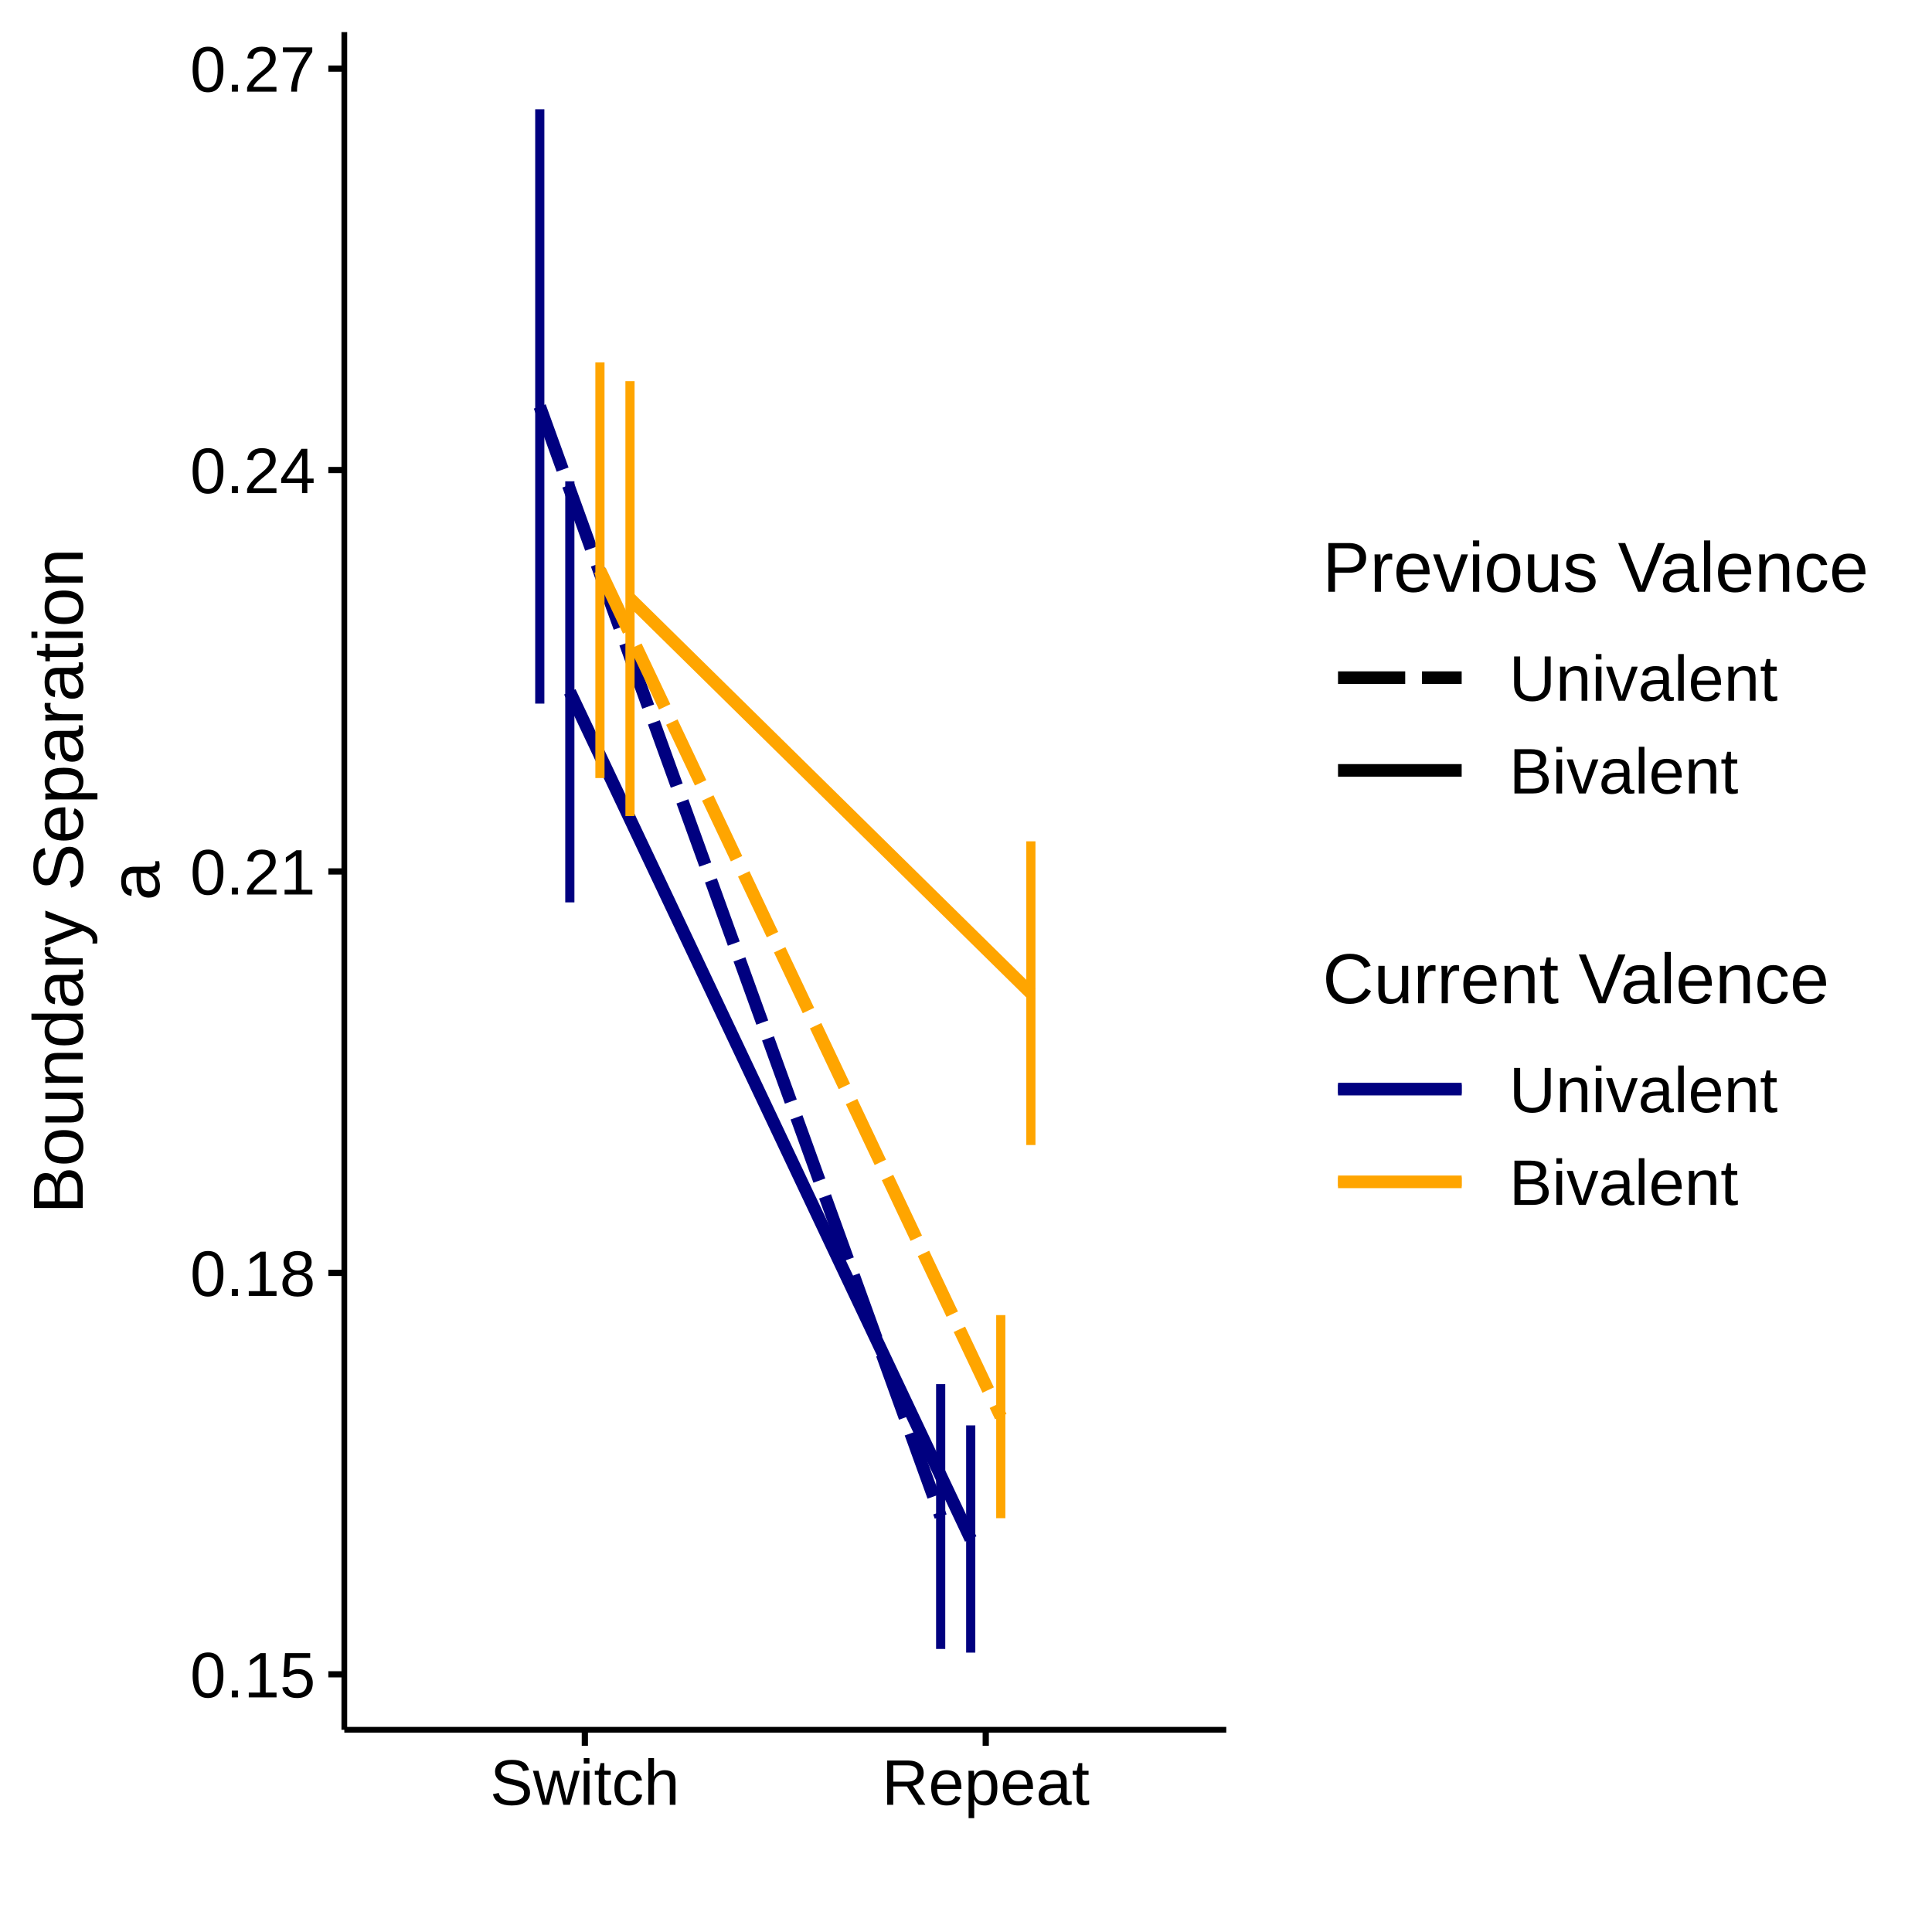
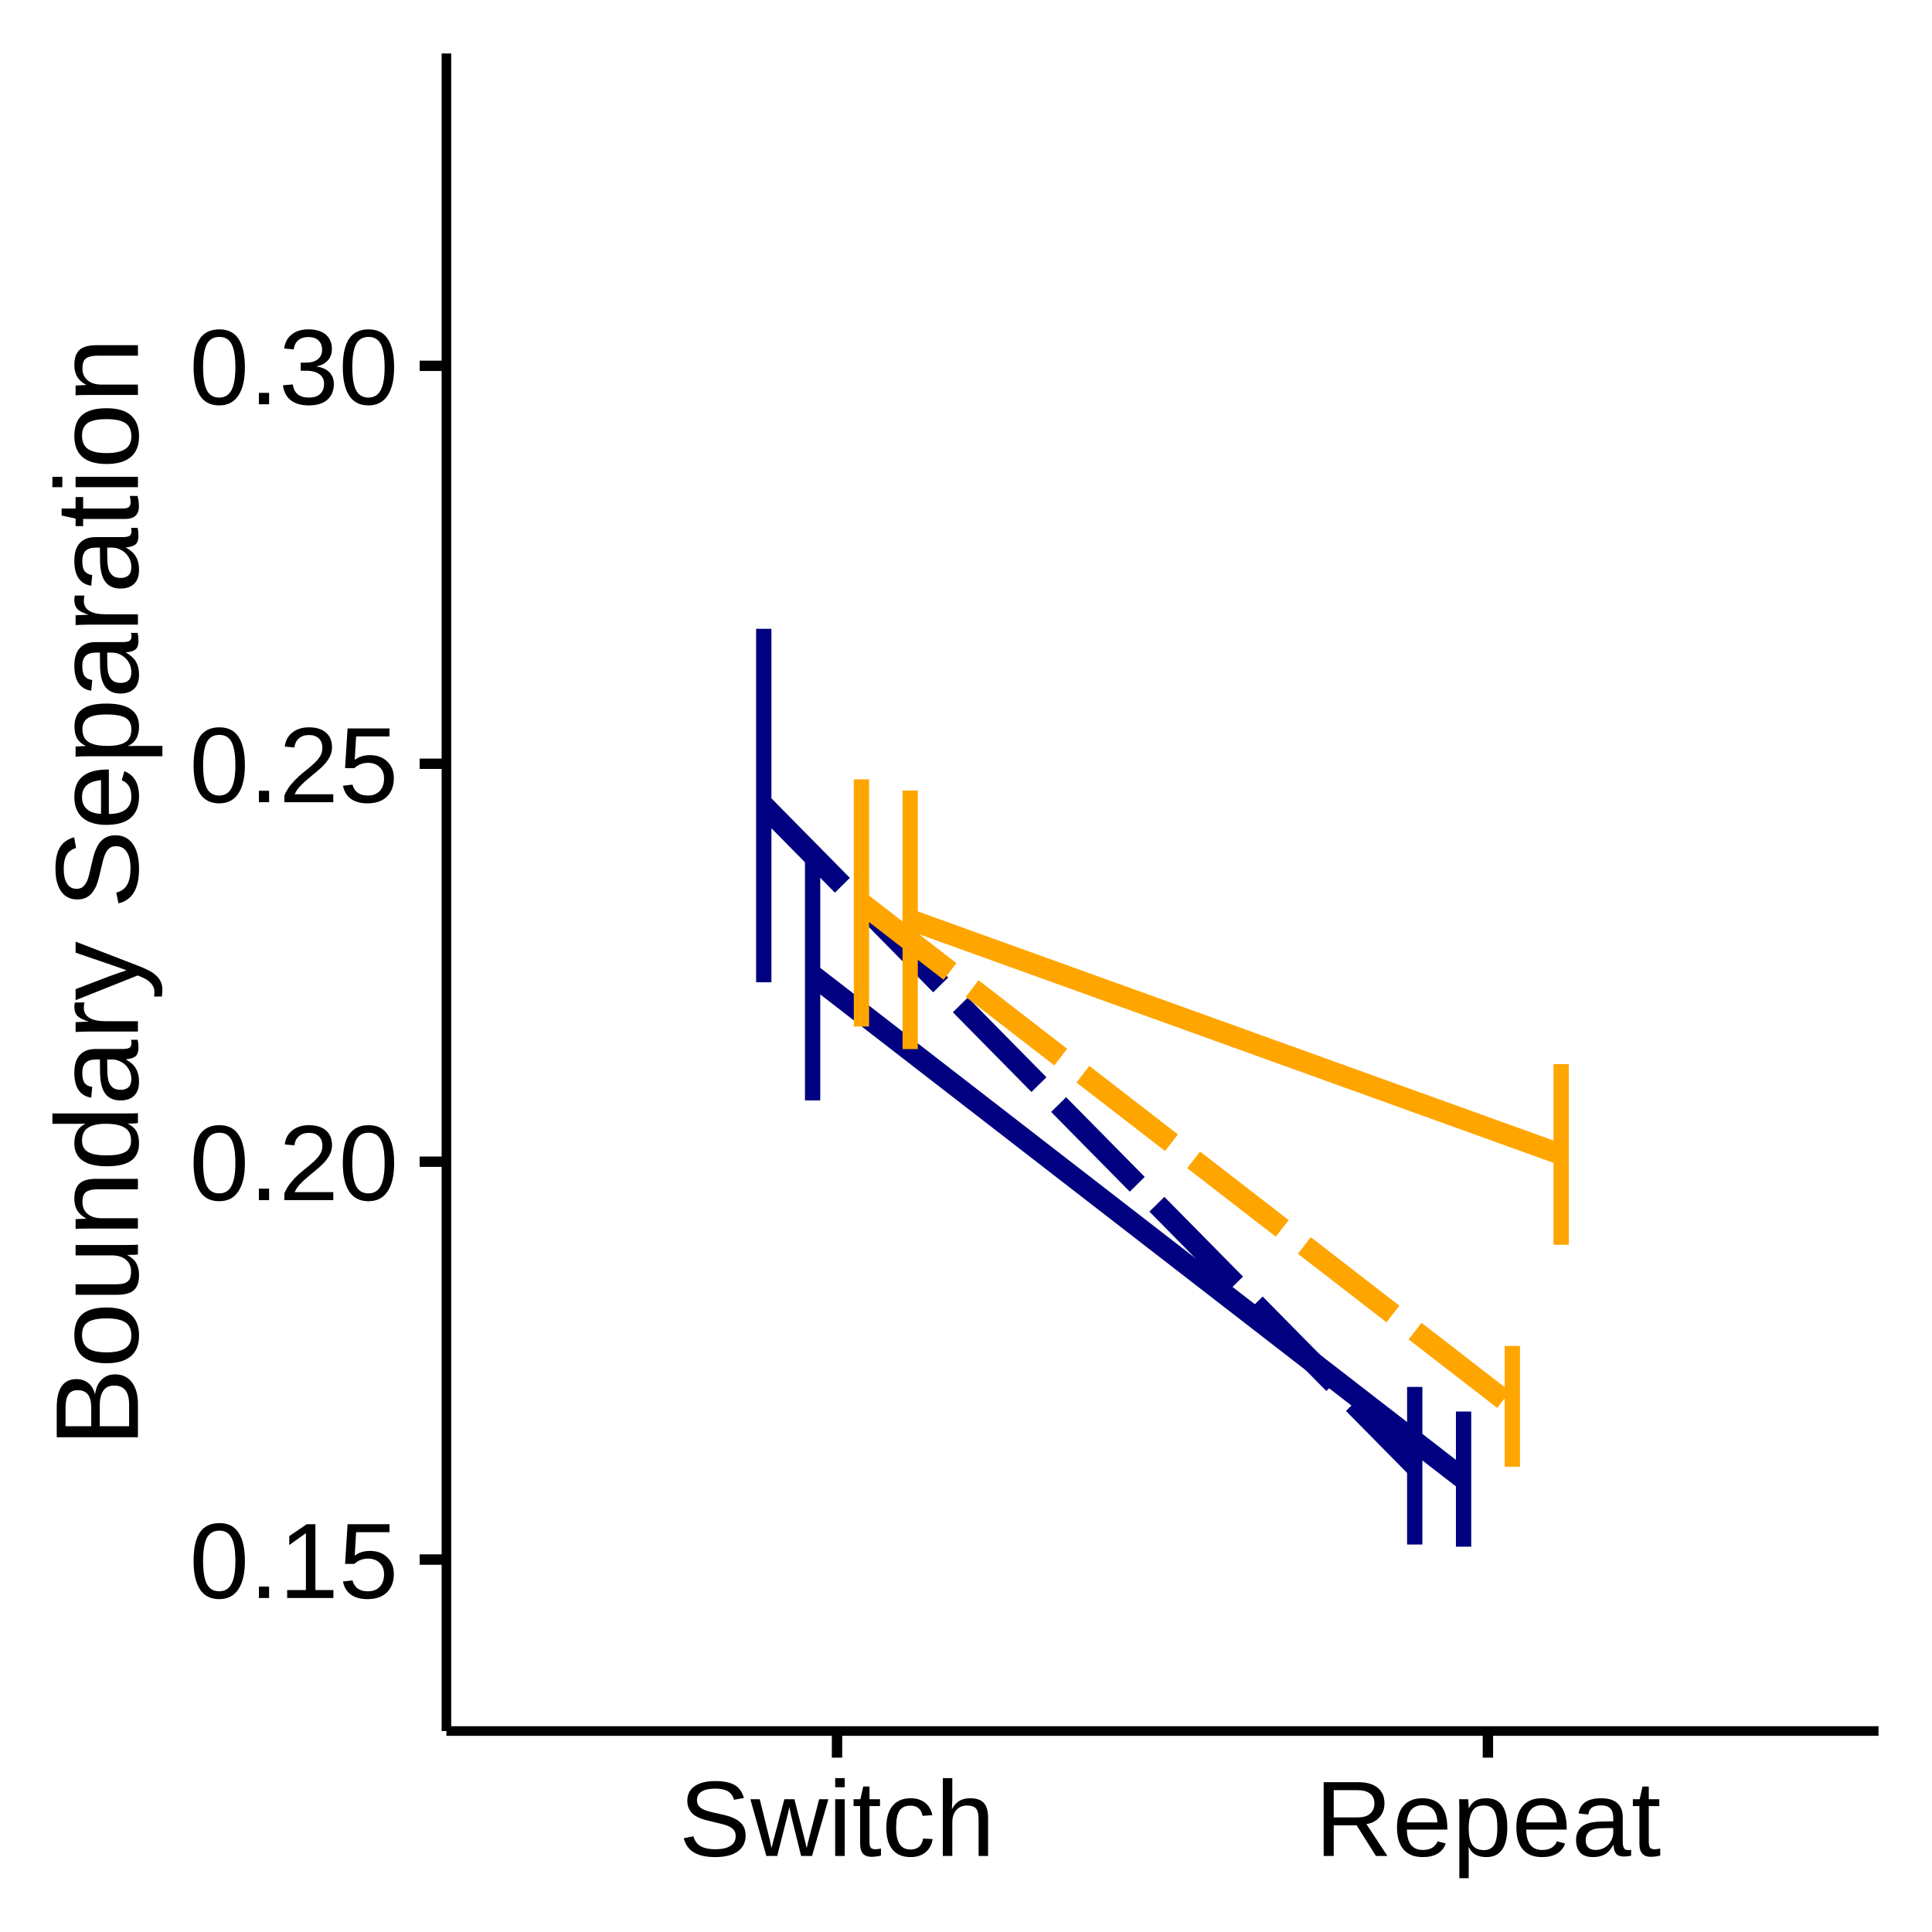
- <svg xmlns="http://www.w3.org/2000/svg" width="360.00pt" height="360.00pt" viewBox="0 0 360.00 360.00">
+ <svg xmlns="http://www.w3.org/2000/svg" width="216.00pt" height="216.00pt" viewBox="0 0 216.00 216.00">
  <g class="svglite">
    <defs>
      <style type="text/css">
    .svglite line, .svglite polyline, .svglite polygon, .svglite path, .svglite rect, .svglite circle {
      fill: none;
      stroke: #000000;
      stroke-linecap: round;
      stroke-linejoin: round;
      stroke-miterlimit: 10.00;
    }
    .svglite text {
      white-space: pre;
    }
    .svglite g.glyphgroup path {
      fill: inherit;
      stroke: none;
    }
  </style>
    </defs>
    <rect width="100%" height="100%" style="stroke: none; fill: #FFFFFF;" />
    <defs>
-       <clipPath id="cpMC4wMHwzNjAuMDB8MC4wMHwzNjAuMDA=">
-         <rect x="0.00" y="0.00" width="360.00" height="360.00" />
+       <clipPath id="cpMC4wMHwyMTYuMDB8MC4wMHwyMTYuMDA=">
+         <rect x="0.00" y="0.00" width="216.00" height="216.00" />
      </clipPath>
    </defs>
-     <g clip-path="url(#cpMC4wMHwzNjAuMDB8MC4wMHwzNjAuMDA=)">
-       <rect x="0.00" y="0.00" width="360.00" height="360.00" style="stroke-width: 1.16; stroke: #FFFFFF; fill: #FFFFFF;" />
+     <g clip-path="url(#cpMC4wMHwyMTYuMDB8MC4wMHwyMTYuMDA=)">
+       <rect x="0.00" y="0.00" width="216.00" height="216.00" style="stroke-width: 1.16; stroke: #FFFFFF; fill: #FFFFFF;" />
    </g>
    <defs>
-       <clipPath id="cpNjQuMTZ8MjI4LjUwfDUuOTh8MzIyLjMy">
-         <rect x="64.16" y="5.98" width="164.34" height="316.34" />
+       <clipPath id="cpNDkuOTF8MjEwLjAyfDUuOTh8MTkzLjUz">
+         <rect x="49.91" y="5.98" width="160.11" height="187.55" />
      </clipPath>
    </defs>
-     <g clip-path="url(#cpNjQuMTZ8MjI4LjUwfDUuOTh8MzIyLjMy)">
-       <rect x="64.16" y="5.98" width="164.34" height="316.34" style="stroke-width: 1.16; stroke: none; fill: #FFFFFF;" />
-       <polyline points="100.58,75.73 175.28,282.58 " style="stroke-width: 2.35; stroke: #000080; stroke-dasharray: 12.52,3.13; stroke-linecap: butt;" />
-       <polyline points="106.18,128.91 180.88,286.77 " style="stroke-width: 2.35; stroke: #000080; stroke-linecap: butt;" />
-       <polyline points="111.79,106.26 186.48,263.97 " style="stroke-width: 2.35; stroke: #FFA500; stroke-dasharray: 12.52,3.13; stroke-linecap: butt;" />
-       <polyline points="117.39,111.54 192.09,185.06 " style="stroke-width: 2.35; stroke: #FFA500; stroke-linecap: butt;" />
-       <polyline points="175.28,307.26 175.28,307.26 " style="stroke-width: 1.71; stroke: #000080; stroke-linecap: butt;" />
-       <polyline points="175.28,307.26 175.28,257.91 " style="stroke-width: 1.71; stroke: #000080; stroke-linecap: butt;" />
-       <polyline points="175.28,257.91 175.28,257.91 " style="stroke-width: 1.71; stroke: #000080; stroke-linecap: butt;" />
-       <polyline points="100.58,131.11 100.58,131.11 " style="stroke-width: 1.71; stroke: #000080; stroke-linecap: butt;" />
-       <polyline points="100.58,131.11 100.58,20.36 " style="stroke-width: 1.71; stroke: #000080; stroke-linecap: butt;" />
-       <polyline points="100.58,20.36 100.58,20.36 " style="stroke-width: 1.71; stroke: #000080; stroke-linecap: butt;" />
-       <polyline points="180.88,307.94 180.88,307.94 " style="stroke-width: 1.71; stroke: #000080; stroke-linecap: butt;" />
-       <polyline points="180.88,307.94 180.88,265.60 " style="stroke-width: 1.71; stroke: #000080; stroke-linecap: butt;" />
-       <polyline points="180.88,265.60 180.88,265.60 " style="stroke-width: 1.71; stroke: #000080; stroke-linecap: butt;" />
-       <polyline points="106.18,168.14 106.18,168.14 " style="stroke-width: 1.71; stroke: #000080; stroke-linecap: butt;" />
-       <polyline points="106.18,168.14 106.18,89.68 " style="stroke-width: 1.71; stroke: #000080; stroke-linecap: butt;" />
-       <polyline points="106.18,89.68 106.18,89.68 " style="stroke-width: 1.71; stroke: #000080; stroke-linecap: butt;" />
-       <polyline points="186.48,282.89 186.48,282.89 " style="stroke-width: 1.71; stroke: #FFA500; stroke-linecap: butt;" />
-       <polyline points="186.48,282.89 186.48,245.05 " style="stroke-width: 1.71; stroke: #FFA500; stroke-linecap: butt;" />
-       <polyline points="186.48,245.05 186.48,245.05 " style="stroke-width: 1.71; stroke: #FFA500; stroke-linecap: butt;" />
-       <polyline points="111.79,144.98 111.79,144.98 " style="stroke-width: 1.71; stroke: #FFA500; stroke-linecap: butt;" />
-       <polyline points="111.79,144.98 111.79,67.53 " style="stroke-width: 1.71; stroke: #FFA500; stroke-linecap: butt;" />
-       <polyline points="111.79,67.53 111.79,67.53 " style="stroke-width: 1.71; stroke: #FFA500; stroke-linecap: butt;" />
-       <polyline points="192.09,213.36 192.09,213.36 " style="stroke-width: 1.71; stroke: #FFA500; stroke-linecap: butt;" />
-       <polyline points="192.09,213.36 192.09,156.77 " style="stroke-width: 1.71; stroke: #FFA500; stroke-linecap: butt;" />
-       <polyline points="192.09,156.77 192.09,156.77 " style="stroke-width: 1.71; stroke: #FFA500; stroke-linecap: butt;" />
-       <polyline points="117.39,152.06 117.39,152.06 " style="stroke-width: 1.71; stroke: #FFA500; stroke-linecap: butt;" />
-       <polyline points="117.39,152.06 117.39,71.02 " style="stroke-width: 1.71; stroke: #FFA500; stroke-linecap: butt;" />
-       <polyline points="117.39,71.02 117.39,71.02 " style="stroke-width: 1.71; stroke: #FFA500; stroke-linecap: butt;" />
+     <g clip-path="url(#cpNDkuOTF8MjEwLjAyfDUuOTh8MTkzLjUz)">
+       <rect x="49.91" y="5.98" width="160.11" height="187.55" style="stroke-width: 1.16; stroke: none; fill: #FFFFFF;" />
+       <polyline points="85.39,90.06 158.17,163.87 " style="stroke-width: 2.35; stroke: #000080; stroke-dasharray: 12.52,3.13; stroke-linecap: butt;" />
+       <polyline points="90.85,109.03 163.63,165.36 " style="stroke-width: 2.35; stroke: #000080; stroke-linecap: butt;" />
+       <polyline points="96.31,100.95 169.08,157.23 " style="stroke-width: 2.35; stroke: #FFA500; stroke-dasharray: 12.52,3.13; stroke-linecap: butt;" />
+       <polyline points="101.76,102.84 174.54,129.07 " style="stroke-width: 2.35; stroke: #FFA500; stroke-linecap: butt;" />
+       <polyline points="158.17,172.68 158.17,172.68 " style="stroke-width: 1.71; stroke: #000080; stroke-linecap: butt;" />
+       <polyline points="158.17,172.68 158.17,155.06 " style="stroke-width: 1.71; stroke: #000080; stroke-linecap: butt;" />
+       <polyline points="158.17,155.06 158.17,155.06 " style="stroke-width: 1.71; stroke: #000080; stroke-linecap: butt;" />
+       <polyline points="85.39,109.82 85.39,109.82 " style="stroke-width: 1.71; stroke: #000080; stroke-linecap: butt;" />
+       <polyline points="85.39,109.82 85.39,70.30 " style="stroke-width: 1.71; stroke: #000080; stroke-linecap: butt;" />
+       <polyline points="85.39,70.30 85.39,70.30 " style="stroke-width: 1.71; stroke: #000080; stroke-linecap: butt;" />
+       <polyline points="163.63,172.92 163.63,172.92 " style="stroke-width: 1.71; stroke: #000080; stroke-linecap: butt;" />
+       <polyline points="163.63,172.92 163.63,157.81 " style="stroke-width: 1.71; stroke: #000080; stroke-linecap: butt;" />
+       <polyline points="163.63,157.81 163.63,157.81 " style="stroke-width: 1.71; stroke: #000080; stroke-linecap: butt;" />
+       <polyline points="90.85,123.03 90.85,123.03 " style="stroke-width: 1.71; stroke: #000080; stroke-linecap: butt;" />
+       <polyline points="90.85,123.03 90.85,95.03 " style="stroke-width: 1.71; stroke: #000080; stroke-linecap: butt;" />
+       <polyline points="90.85,95.03 90.85,95.03 " style="stroke-width: 1.71; stroke: #000080; stroke-linecap: butt;" />
+       <polyline points="169.08,163.98 169.08,163.98 " style="stroke-width: 1.71; stroke: #FFA500; stroke-linecap: butt;" />
+       <polyline points="169.08,163.98 169.08,150.48 " style="stroke-width: 1.71; stroke: #FFA500; stroke-linecap: butt;" />
+       <polyline points="169.08,150.48 169.08,150.48 " style="stroke-width: 1.71; stroke: #FFA500; stroke-linecap: butt;" />
+       <polyline points="96.31,114.77 96.31,114.77 " style="stroke-width: 1.71; stroke: #FFA500; stroke-linecap: butt;" />
+       <polyline points="96.31,114.77 96.31,87.13 " style="stroke-width: 1.71; stroke: #FFA500; stroke-linecap: butt;" />
+       <polyline points="96.31,87.13 96.31,87.13 " style="stroke-width: 1.71; stroke: #FFA500; stroke-linecap: butt;" />
+       <polyline points="174.54,139.17 174.54,139.17 " style="stroke-width: 1.71; stroke: #FFA500; stroke-linecap: butt;" />
+       <polyline points="174.54,139.17 174.54,118.97 " style="stroke-width: 1.71; stroke: #FFA500; stroke-linecap: butt;" />
+       <polyline points="174.54,118.97 174.54,118.97 " style="stroke-width: 1.71; stroke: #FFA500; stroke-linecap: butt;" />
+       <polyline points="101.76,117.29 101.76,117.29 " style="stroke-width: 1.71; stroke: #FFA500; stroke-linecap: butt;" />
+       <polyline points="101.76,117.29 101.76,88.38 " style="stroke-width: 1.71; stroke: #FFA500; stroke-linecap: butt;" />
+       <polyline points="101.76,88.38 101.76,88.38 " style="stroke-width: 1.71; stroke: #FFA500; stroke-linecap: butt;" />
    </g>
-     <g clip-path="url(#cpMC4wMHwzNjAuMDB8MC4wMHwzNjAuMDA=)">
-       <polyline points="64.16,322.32 64.16,5.98 " style="stroke-width: 1.07; stroke-linecap: butt;" />
-       <text x="58.78" y="316.28" text-anchor="end" style="font-size: 12.00px; font-family: &quot;Arial&quot;;" textLength="23.34px" lengthAdjust="spacingAndGlyphs">0.15</text>
-       <text x="58.78" y="241.48" text-anchor="end" style="font-size: 12.00px; font-family: &quot;Arial&quot;;" textLength="23.34px" lengthAdjust="spacingAndGlyphs">0.18</text>
-       <text x="58.78" y="166.68" text-anchor="end" style="font-size: 12.00px; font-family: &quot;Arial&quot;;" textLength="23.34px" lengthAdjust="spacingAndGlyphs">0.21</text>
-       <text x="58.78" y="91.88" text-anchor="end" style="font-size: 12.00px; font-family: &quot;Arial&quot;;" textLength="23.34px" lengthAdjust="spacingAndGlyphs">0.24</text>
-       <text x="58.78" y="17.08" text-anchor="end" style="font-size: 12.00px; font-family: &quot;Arial&quot;;" textLength="23.34px" lengthAdjust="spacingAndGlyphs">0.27</text>
-       <polyline points="61.18,311.98 64.16,311.98 " style="stroke-width: 1.16; stroke-linecap: butt;" />
-       <polyline points="61.18,237.18 64.16,237.18 " style="stroke-width: 1.16; stroke-linecap: butt;" />
-       <polyline points="61.18,162.38 64.16,162.38 " style="stroke-width: 1.16; stroke-linecap: butt;" />
-       <polyline points="61.18,87.58 64.16,87.58 " style="stroke-width: 1.16; stroke-linecap: butt;" />
-       <polyline points="61.18,12.78 64.16,12.78 " style="stroke-width: 1.16; stroke-linecap: butt;" />
-       <polyline points="64.16,322.32 228.50,322.32 " style="stroke-width: 1.07; stroke-linecap: butt;" />
-       <polyline points="108.98,325.31 108.98,322.32 " style="stroke-width: 1.16; stroke-linecap: butt;" />
-       <polyline points="183.68,325.31 183.68,322.32 " style="stroke-width: 1.16; stroke-linecap: butt;" />
-       <text x="108.98" y="336.30" text-anchor="middle" style="font-size: 12.00px; font-family: &quot;Arial&quot;;" textLength="35.34px" lengthAdjust="spacingAndGlyphs">Switch</text>
-       <text x="183.68" y="336.30" text-anchor="middle" style="font-size: 12.00px; font-family: &quot;Arial&quot;;" textLength="38.69px" lengthAdjust="spacingAndGlyphs">Repeat</text>
-       <text transform="translate(15.42,164.15) rotate(-90)" text-anchor="middle" style="font-size: 13.20px; font-family: &quot;Arial&quot;;" textLength="123.83px" lengthAdjust="spacingAndGlyphs">Boundary Separation</text>
-       <text transform="translate(29.68,164.15) rotate(-90)" text-anchor="middle" style="font-size: 13.20px; font-family: &quot;Arial&quot;;" textLength="7.33px" lengthAdjust="spacingAndGlyphs">a</text>
-       <rect x="240.46" y="93.46" width="113.56" height="64.71" style="stroke-width: 1.16; stroke: none; fill: #FFFFFF;" />
-       <text x="246.44" y="110.27" style="font-size: 13.20px; font-family: &quot;Arial&quot;;" textLength="101.61px" lengthAdjust="spacingAndGlyphs">Previous Valence</text>
-       <rect x="246.44" y="117.63" width="28.80" height="17.28" style="stroke-width: 1.16; stroke: none; fill: #FFFFFF;" />
-       <line x1="249.32" y1="126.27" x2="272.36" y2="126.27" style="stroke-width: 2.35; stroke-dasharray: 12.52,3.13; stroke-linecap: butt;" />
-       <rect x="246.44" y="134.91" width="28.80" height="17.28" style="stroke-width: 1.16; stroke: none; fill: #FFFFFF;" />
-       <line x1="249.32" y1="143.55" x2="272.36" y2="143.55" style="stroke-width: 2.35; stroke-linecap: butt;" />
-       <text x="281.21" y="130.57" style="font-size: 12.00px; font-family: &quot;Arial&quot;;" textLength="50.03px" lengthAdjust="spacingAndGlyphs">Univalent</text>
-       <text x="281.21" y="147.85" style="font-size: 12.00px; font-family: &quot;Arial&quot;;" textLength="42.69px" lengthAdjust="spacingAndGlyphs">Bivalent</text>
-       <rect x="240.46" y="170.13" width="106.22" height="64.71" style="stroke-width: 1.16; stroke: none; fill: #FFFFFF;" />
-       <text x="246.44" y="186.94" style="font-size: 13.20px; font-family: &quot;Arial&quot;;" textLength="94.27px" lengthAdjust="spacingAndGlyphs">Current Valence</text>
-       <rect x="246.44" y="194.30" width="28.80" height="17.28" style="stroke-width: 1.16; stroke: none; fill: #FFFFFF;" />
-       <line x1="249.32" y1="202.94" x2="272.36" y2="202.94" style="stroke-width: 2.35; stroke: #000080; stroke-linecap: butt;" />
-       <line x1="249.32" y1="202.94" x2="272.36" y2="202.94" style="stroke-width: 1.71; stroke: #000080; stroke-linecap: butt;" />
-       <rect x="246.44" y="211.58" width="28.80" height="17.28" style="stroke-width: 1.16; stroke: none; fill: #FFFFFF;" />
-       <line x1="249.32" y1="220.22" x2="272.36" y2="220.22" style="stroke-width: 2.35; stroke: #FFA500; stroke-linecap: butt;" />
-       <line x1="249.32" y1="220.22" x2="272.36" y2="220.22" style="stroke-width: 1.71; stroke: #FFA500; stroke-linecap: butt;" />
-       <text x="281.21" y="207.24" style="font-size: 12.00px; font-family: &quot;Arial&quot;;" textLength="50.03px" lengthAdjust="spacingAndGlyphs">Univalent</text>
-       <text x="281.21" y="224.52" style="font-size: 12.00px; font-family: &quot;Arial&quot;;" textLength="42.69px" lengthAdjust="spacingAndGlyphs">Bivalent</text>
+     <g clip-path="url(#cpMC4wMHwyMTYuMDB8MC4wMHwyMTYuMDA=)">
+       <polyline points="49.91,193.53 49.91,5.98 " style="stroke-width: 1.07; stroke-linecap: butt;" />
+       <text x="44.53" y="178.66" text-anchor="end" style="font-size: 12.00px; font-family: &quot;Arial&quot;;" textLength="23.34px" lengthAdjust="spacingAndGlyphs">0.15</text>
+       <text x="44.53" y="134.17" text-anchor="end" style="font-size: 12.00px; font-family: &quot;Arial&quot;;" textLength="23.34px" lengthAdjust="spacingAndGlyphs">0.20</text>
+       <text x="44.53" y="89.69" text-anchor="end" style="font-size: 12.00px; font-family: &quot;Arial&quot;;" textLength="23.34px" lengthAdjust="spacingAndGlyphs">0.25</text>
+       <text x="44.53" y="45.20" text-anchor="end" style="font-size: 12.00px; font-family: &quot;Arial&quot;;" textLength="23.34px" lengthAdjust="spacingAndGlyphs">0.30</text>
+       <polyline points="46.92,174.36 49.91,174.36 " style="stroke-width: 1.16; stroke-linecap: butt;" />
+       <polyline points="46.92,129.88 49.91,129.88 " style="stroke-width: 1.16; stroke-linecap: butt;" />
+       <polyline points="46.92,85.39 49.91,85.39 " style="stroke-width: 1.16; stroke-linecap: butt;" />
+       <polyline points="46.92,40.90 49.91,40.90 " style="stroke-width: 1.16; stroke-linecap: butt;" />
+       <polyline points="49.91,193.53 210.02,193.53 " style="stroke-width: 1.07; stroke-linecap: butt;" />
+       <polyline points="93.58,196.51 93.58,193.53 " style="stroke-width: 1.16; stroke-linecap: butt;" />
+       <polyline points="166.35,196.51 166.35,193.53 " style="stroke-width: 1.16; stroke-linecap: butt;" />
+       <text x="93.58" y="207.50" text-anchor="middle" style="font-size: 12.00px; font-family: &quot;Arial&quot;;" textLength="35.34px" lengthAdjust="spacingAndGlyphs">Switch</text>
+       <text x="166.35" y="207.50" text-anchor="middle" style="font-size: 12.00px; font-family: &quot;Arial&quot;;" textLength="38.69px" lengthAdjust="spacingAndGlyphs">Repeat</text>
+       <text transform="translate(15.42,99.75) rotate(-90)" text-anchor="middle" style="font-size: 13.20px; font-family: &quot;Arial&quot;;" textLength="123.83px" lengthAdjust="spacingAndGlyphs">Boundary Separation</text>
    </g>
  </g>
</svg>
